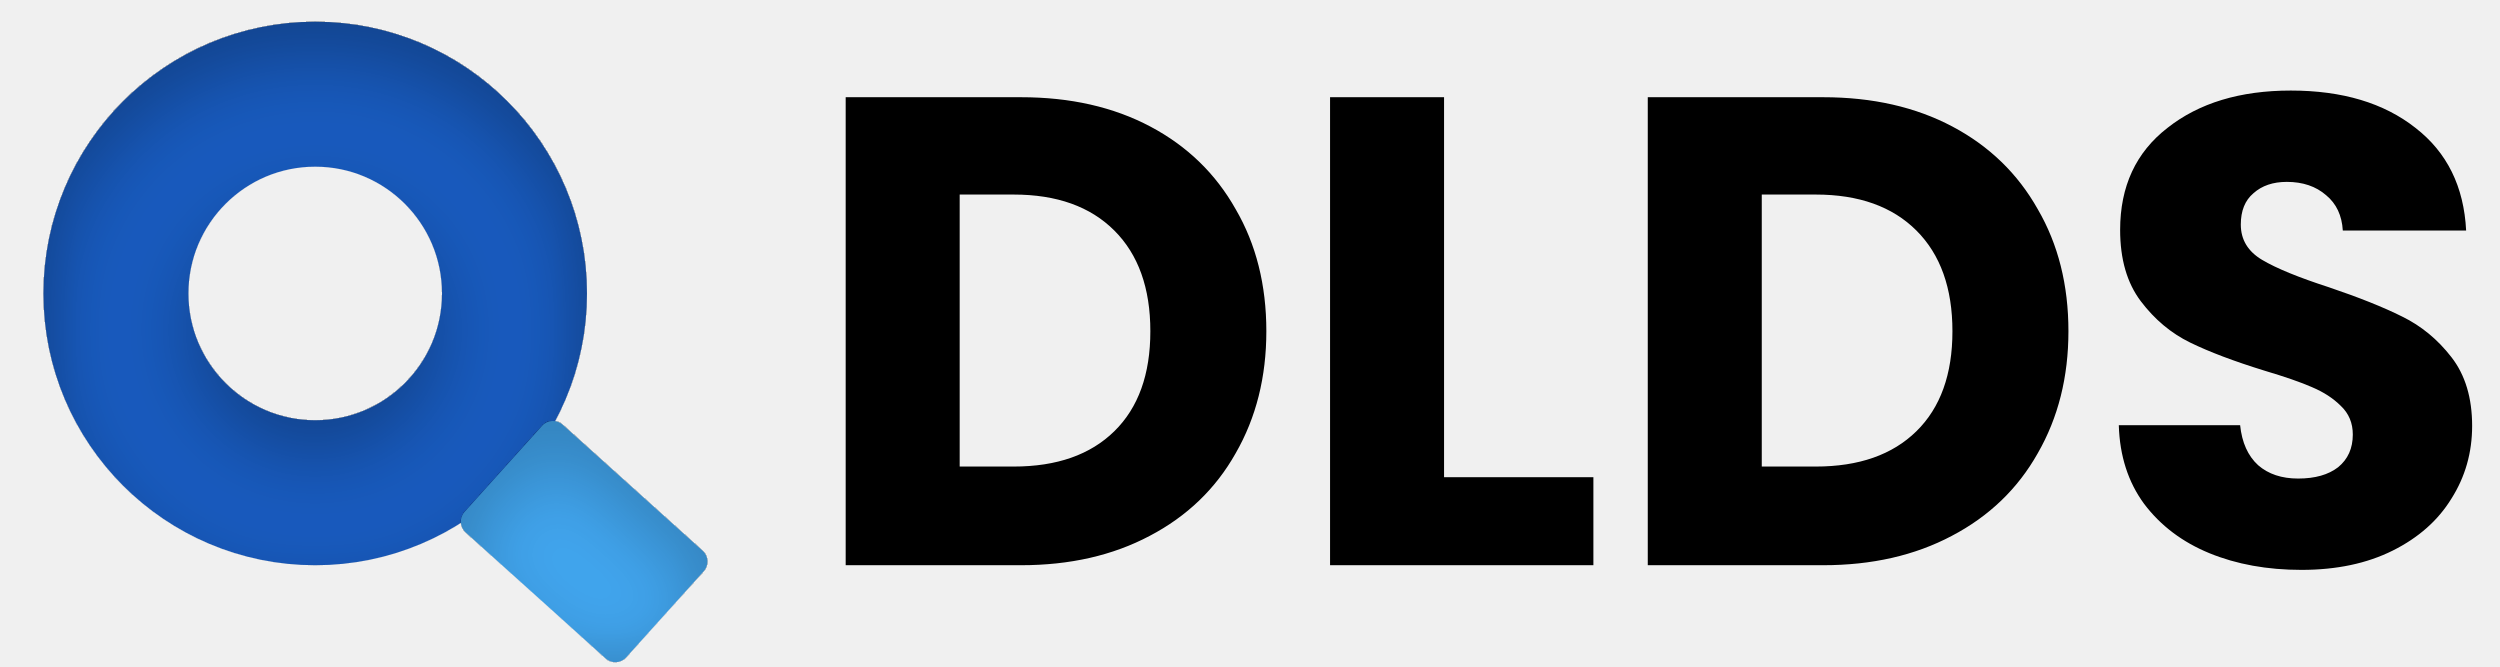
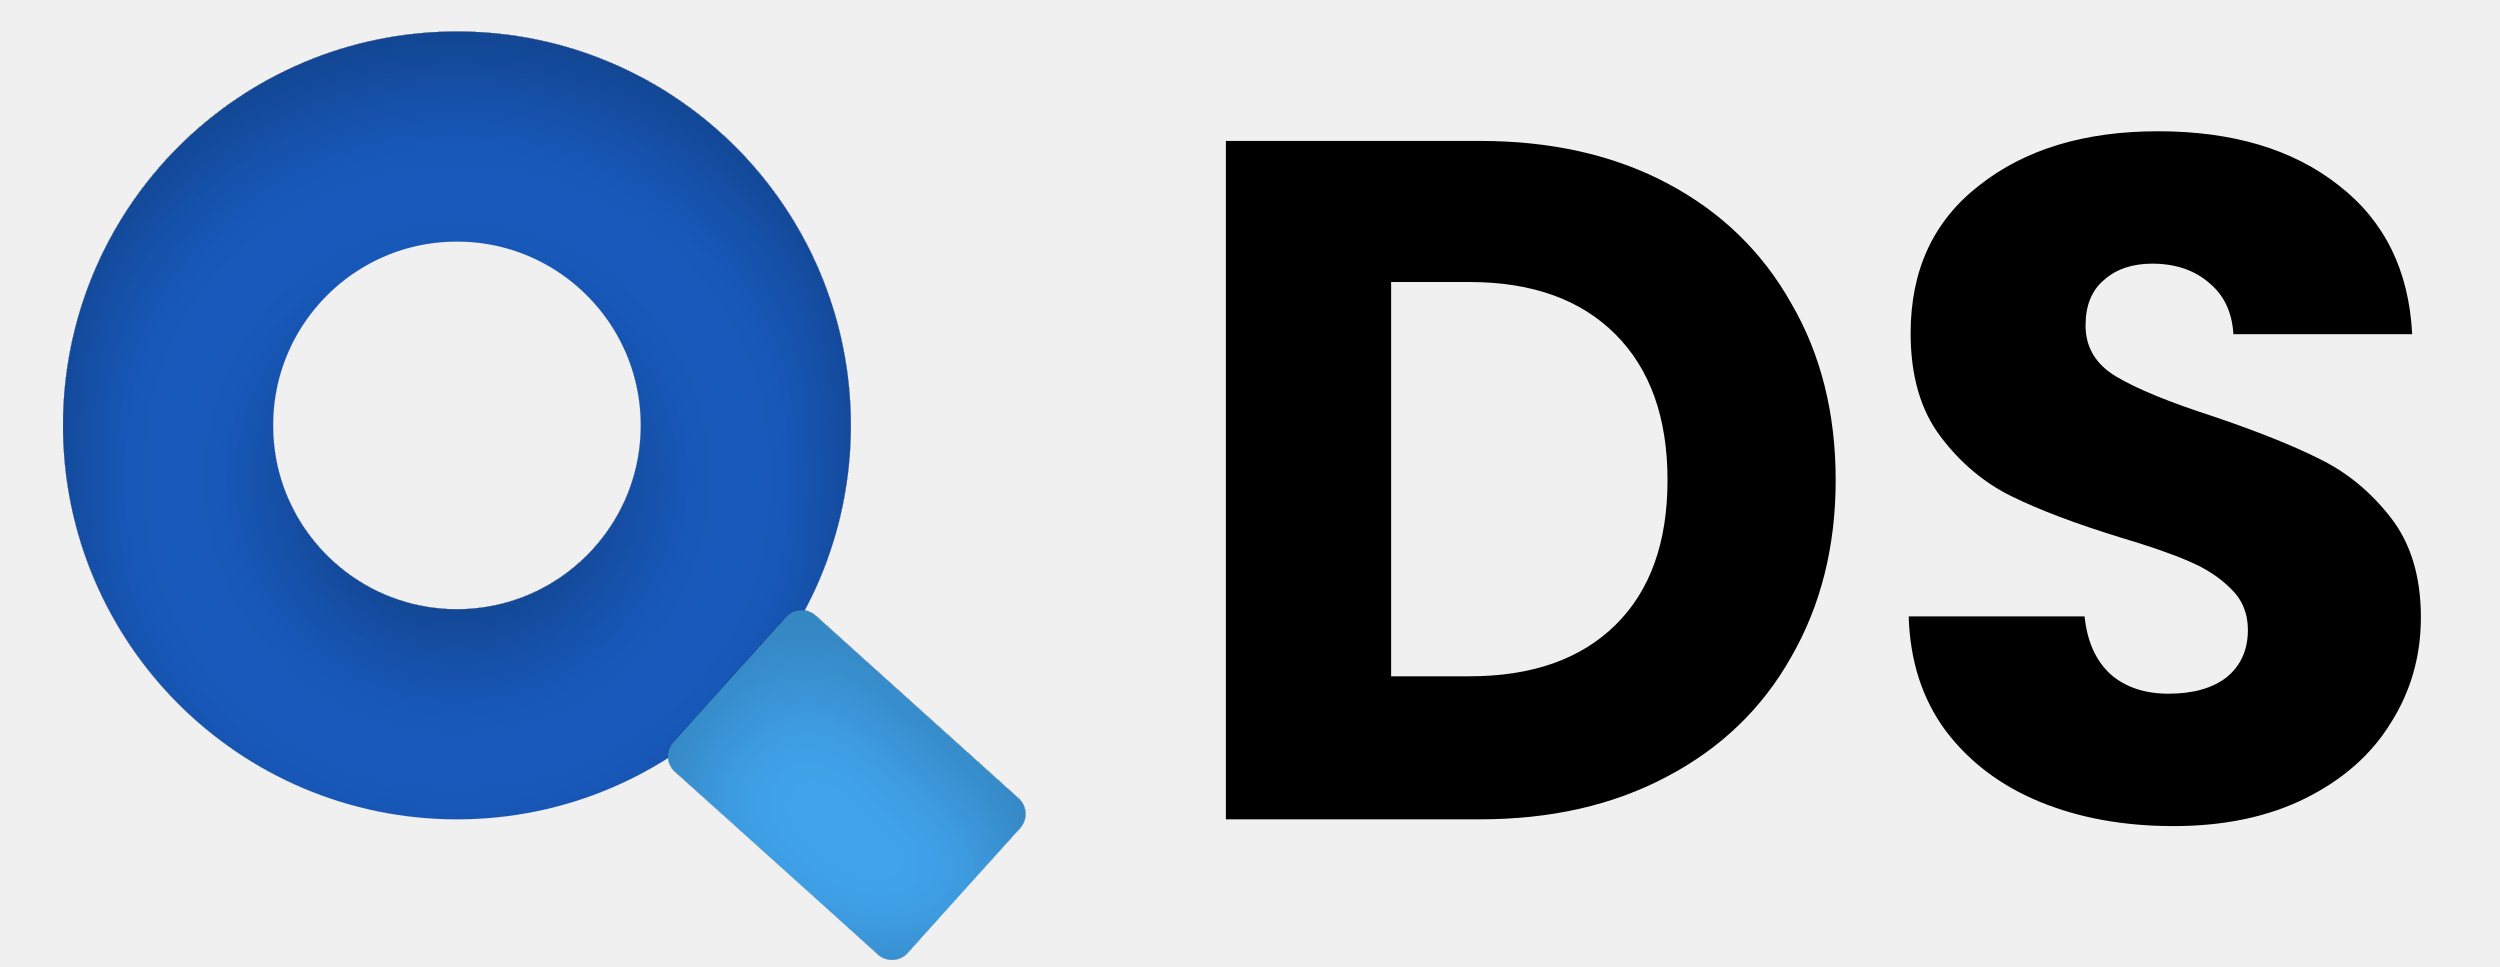
- <svg xmlns="http://www.w3.org/2000/svg" width="345" height="92" viewBox="0 0 345 92" fill="none">
+ <svg xmlns="http://www.w3.org/2000/svg" width="238" height="92" viewBox="0 0 238 92" fill="none">
  <g clip-path="url(#clip0_404_2)">
    <g filter="url(#filter0_i_404_2)">
      <circle cx="43.5" cy="40.5" r="27.5" stroke="#185ABD" stroke-width="20" />
    </g>
    <g filter="url(#filter1_i_404_2)">
      <rect x="85.069" y="92.205" width="30" height="20" rx="2" transform="rotate(-138 85.0691 92.2051)" fill="#41A5EE" />
    </g>
-     <path d="M140.9 13.416C147.708 13.416 153.657 14.765 158.748 17.464C163.839 20.163 167.764 23.965 170.524 28.872C173.345 33.717 174.756 39.329 174.756 45.708C174.756 52.025 173.345 57.637 170.524 62.544C167.764 67.451 163.808 71.253 158.656 73.952C153.565 76.651 147.647 78 140.9 78H116.704V13.416H140.9ZM139.888 64.384C145.837 64.384 150.468 62.759 153.78 59.508C157.092 56.257 158.748 51.657 158.748 45.708C158.748 39.759 157.092 35.128 153.78 31.816C150.468 28.504 145.837 26.848 139.888 26.848H132.436V64.384H139.888ZM199.28 65.856H219.888V78H183.548V13.416H199.28V65.856ZM251.588 13.416C258.396 13.416 264.345 14.765 269.436 17.464C274.526 20.163 278.452 23.965 281.212 28.872C284.033 33.717 285.444 39.329 285.444 45.708C285.444 52.025 284.033 57.637 281.212 62.544C278.452 67.451 274.496 71.253 269.344 73.952C264.253 76.651 258.334 78 251.588 78H227.392V13.416H251.588ZM250.576 64.384C256.525 64.384 261.156 62.759 264.468 59.508C267.78 56.257 269.436 51.657 269.436 45.708C269.436 39.759 267.78 35.128 264.468 31.816C261.156 28.504 256.525 26.848 250.576 26.848H243.124V64.384H250.576ZM317.603 78.644C312.881 78.644 308.649 77.877 304.907 76.344C301.166 74.811 298.161 72.541 295.891 69.536C293.683 66.531 292.518 62.912 292.395 58.68H309.139C309.385 61.072 310.213 62.912 311.623 64.2C313.034 65.427 314.874 66.04 317.143 66.04C319.474 66.04 321.314 65.519 322.663 64.476C324.013 63.372 324.687 61.869 324.687 59.968C324.687 58.373 324.135 57.055 323.031 56.012C321.989 54.969 320.67 54.111 319.075 53.436C317.542 52.761 315.334 51.995 312.451 51.136C308.281 49.848 304.877 48.56 302.239 47.272C299.602 45.984 297.333 44.083 295.431 41.568C293.53 39.053 292.579 35.772 292.579 31.724C292.579 25.713 294.757 21.021 299.111 17.648C303.466 14.213 309.139 12.496 316.131 12.496C323.246 12.496 328.981 14.213 333.335 17.648C337.69 21.021 340.021 25.744 340.327 31.816H323.307C323.185 29.731 322.418 28.105 321.007 26.94C319.597 25.713 317.787 25.1 315.579 25.1C313.678 25.1 312.145 25.621 310.979 26.664C309.814 27.645 309.231 29.087 309.231 30.988C309.231 33.073 310.213 34.699 312.175 35.864C314.138 37.029 317.205 38.287 321.375 39.636C325.546 41.047 328.919 42.396 331.495 43.684C334.133 44.972 336.402 46.843 338.303 49.296C340.205 51.749 341.155 54.908 341.155 58.772C341.155 62.452 340.205 65.795 338.303 68.8C336.463 71.805 333.765 74.197 330.207 75.976C326.65 77.755 322.449 78.644 317.603 78.644Z" fill="black" />
+     <path d="M140.9 13.416C147.708 13.416 153.657 14.765 158.748 17.464C163.839 20.163 167.764 23.965 170.524 28.872C173.345 33.717 174.756 39.329 174.756 45.708C174.756 52.025 173.345 57.637 170.524 62.544C167.764 67.451 163.808 71.253 158.656 73.952C153.565 76.651 147.647 78 140.9 78H116.704V13.416H140.9ZM139.888 64.384C145.837 64.384 150.468 62.759 153.78 59.508C157.092 56.257 158.748 51.657 158.748 45.708C158.748 39.759 157.092 35.128 153.78 31.816C150.468 28.504 145.837 26.848 139.888 26.848H132.436V64.384H139.888ZM206.916 78.644C202.193 78.644 197.961 77.877 194.22 76.344C190.478 74.811 187.473 72.541 185.204 69.536C182.996 66.531 181.83 62.912 181.708 58.68H198.452C198.697 61.072 199.525 62.912 200.936 64.2C202.346 65.427 204.186 66.04 206.456 66.04C208.786 66.04 210.626 65.519 211.976 64.476C213.325 63.372 214 61.869 214 59.968C214 58.373 213.448 57.055 212.344 56.012C211.301 54.969 209.982 54.111 208.388 53.436C206.854 52.761 204.646 51.995 201.764 51.136C197.593 49.848 194.189 48.56 191.552 47.272C188.914 45.984 186.645 44.083 184.744 41.568C182.842 39.053 181.892 35.772 181.892 31.724C181.892 25.713 184.069 21.021 188.424 17.648C192.778 14.213 198.452 12.496 205.444 12.496C212.558 12.496 218.293 14.213 222.648 17.648C227.002 21.021 229.333 25.744 229.64 31.816H212.62C212.497 29.731 211.73 28.105 210.32 26.94C208.909 25.713 207.1 25.1 204.892 25.1C202.99 25.1 201.457 25.621 200.292 26.664C199.126 27.645 198.544 29.087 198.544 30.988C198.544 33.073 199.525 34.699 201.488 35.864C203.45 37.029 206.517 38.287 210.688 39.636C214.858 41.047 218.232 42.396 220.808 43.684C223.445 44.972 225.714 46.843 227.616 49.296C229.517 51.749 230.468 54.908 230.468 58.772C230.468 62.452 229.517 65.795 227.616 68.8C225.776 71.805 223.077 74.197 219.52 75.976C215.962 77.755 211.761 78.644 206.916 78.644Z" fill="black" />
  </g>
  <defs>
    <filter id="filter0_i_404_2" x="6" y="3" width="75" height="80" filterUnits="userSpaceOnUse" color-interpolation-filters="sRGB">
      <feFlood flood-opacity="0" result="BackgroundImageFix" />
      <feBlend mode="normal" in="SourceGraphic" in2="BackgroundImageFix" result="shape" />
      <feColorMatrix in="SourceAlpha" type="matrix" values="0 0 0 0 0 0 0 0 0 0 0 0 0 0 0 0 0 0 127 0" result="hardAlpha" />
      <feOffset dy="5" />
      <feGaussianBlur stdDeviation="5" />
      <feComposite in2="hardAlpha" operator="arithmetic" k2="-1" k3="1" />
      <feColorMatrix type="matrix" values="0 0 0 0 0 0 0 0 0 0 0 0 0 0 0 0 0 0 0.25 0" />
      <feBlend mode="normal" in2="shape" result="effect1_innerShadow_404_2" />
    </filter>
    <filter id="filter1_i_404_2" x="63.599" y="58.093" width="34.028" height="38.288" filterUnits="userSpaceOnUse" color-interpolation-filters="sRGB">
      <feFlood flood-opacity="0" result="BackgroundImageFix" />
      <feBlend mode="normal" in="SourceGraphic" in2="BackgroundImageFix" result="shape" />
      <feColorMatrix in="SourceAlpha" type="matrix" values="0 0 0 0 0 0 0 0 0 0 0 0 0 0 0 0 0 0 127 0" result="hardAlpha" />
      <feOffset dy="5" />
      <feGaussianBlur stdDeviation="5" />
      <feComposite in2="hardAlpha" operator="arithmetic" k2="-1" k3="1" />
      <feColorMatrix type="matrix" values="0 0 0 0 0 0 0 0 0 0 0 0 0 0 0 0 0 0 0.2 0" />
      <feBlend mode="normal" in2="shape" result="effect1_innerShadow_404_2" />
    </filter>
    <clipPath id="clip0_404_2">
-       <rect width="345" height="92" fill="white" />
+       <rect width="238" height="92" fill="white" />
    </clipPath>
  </defs>
</svg>
